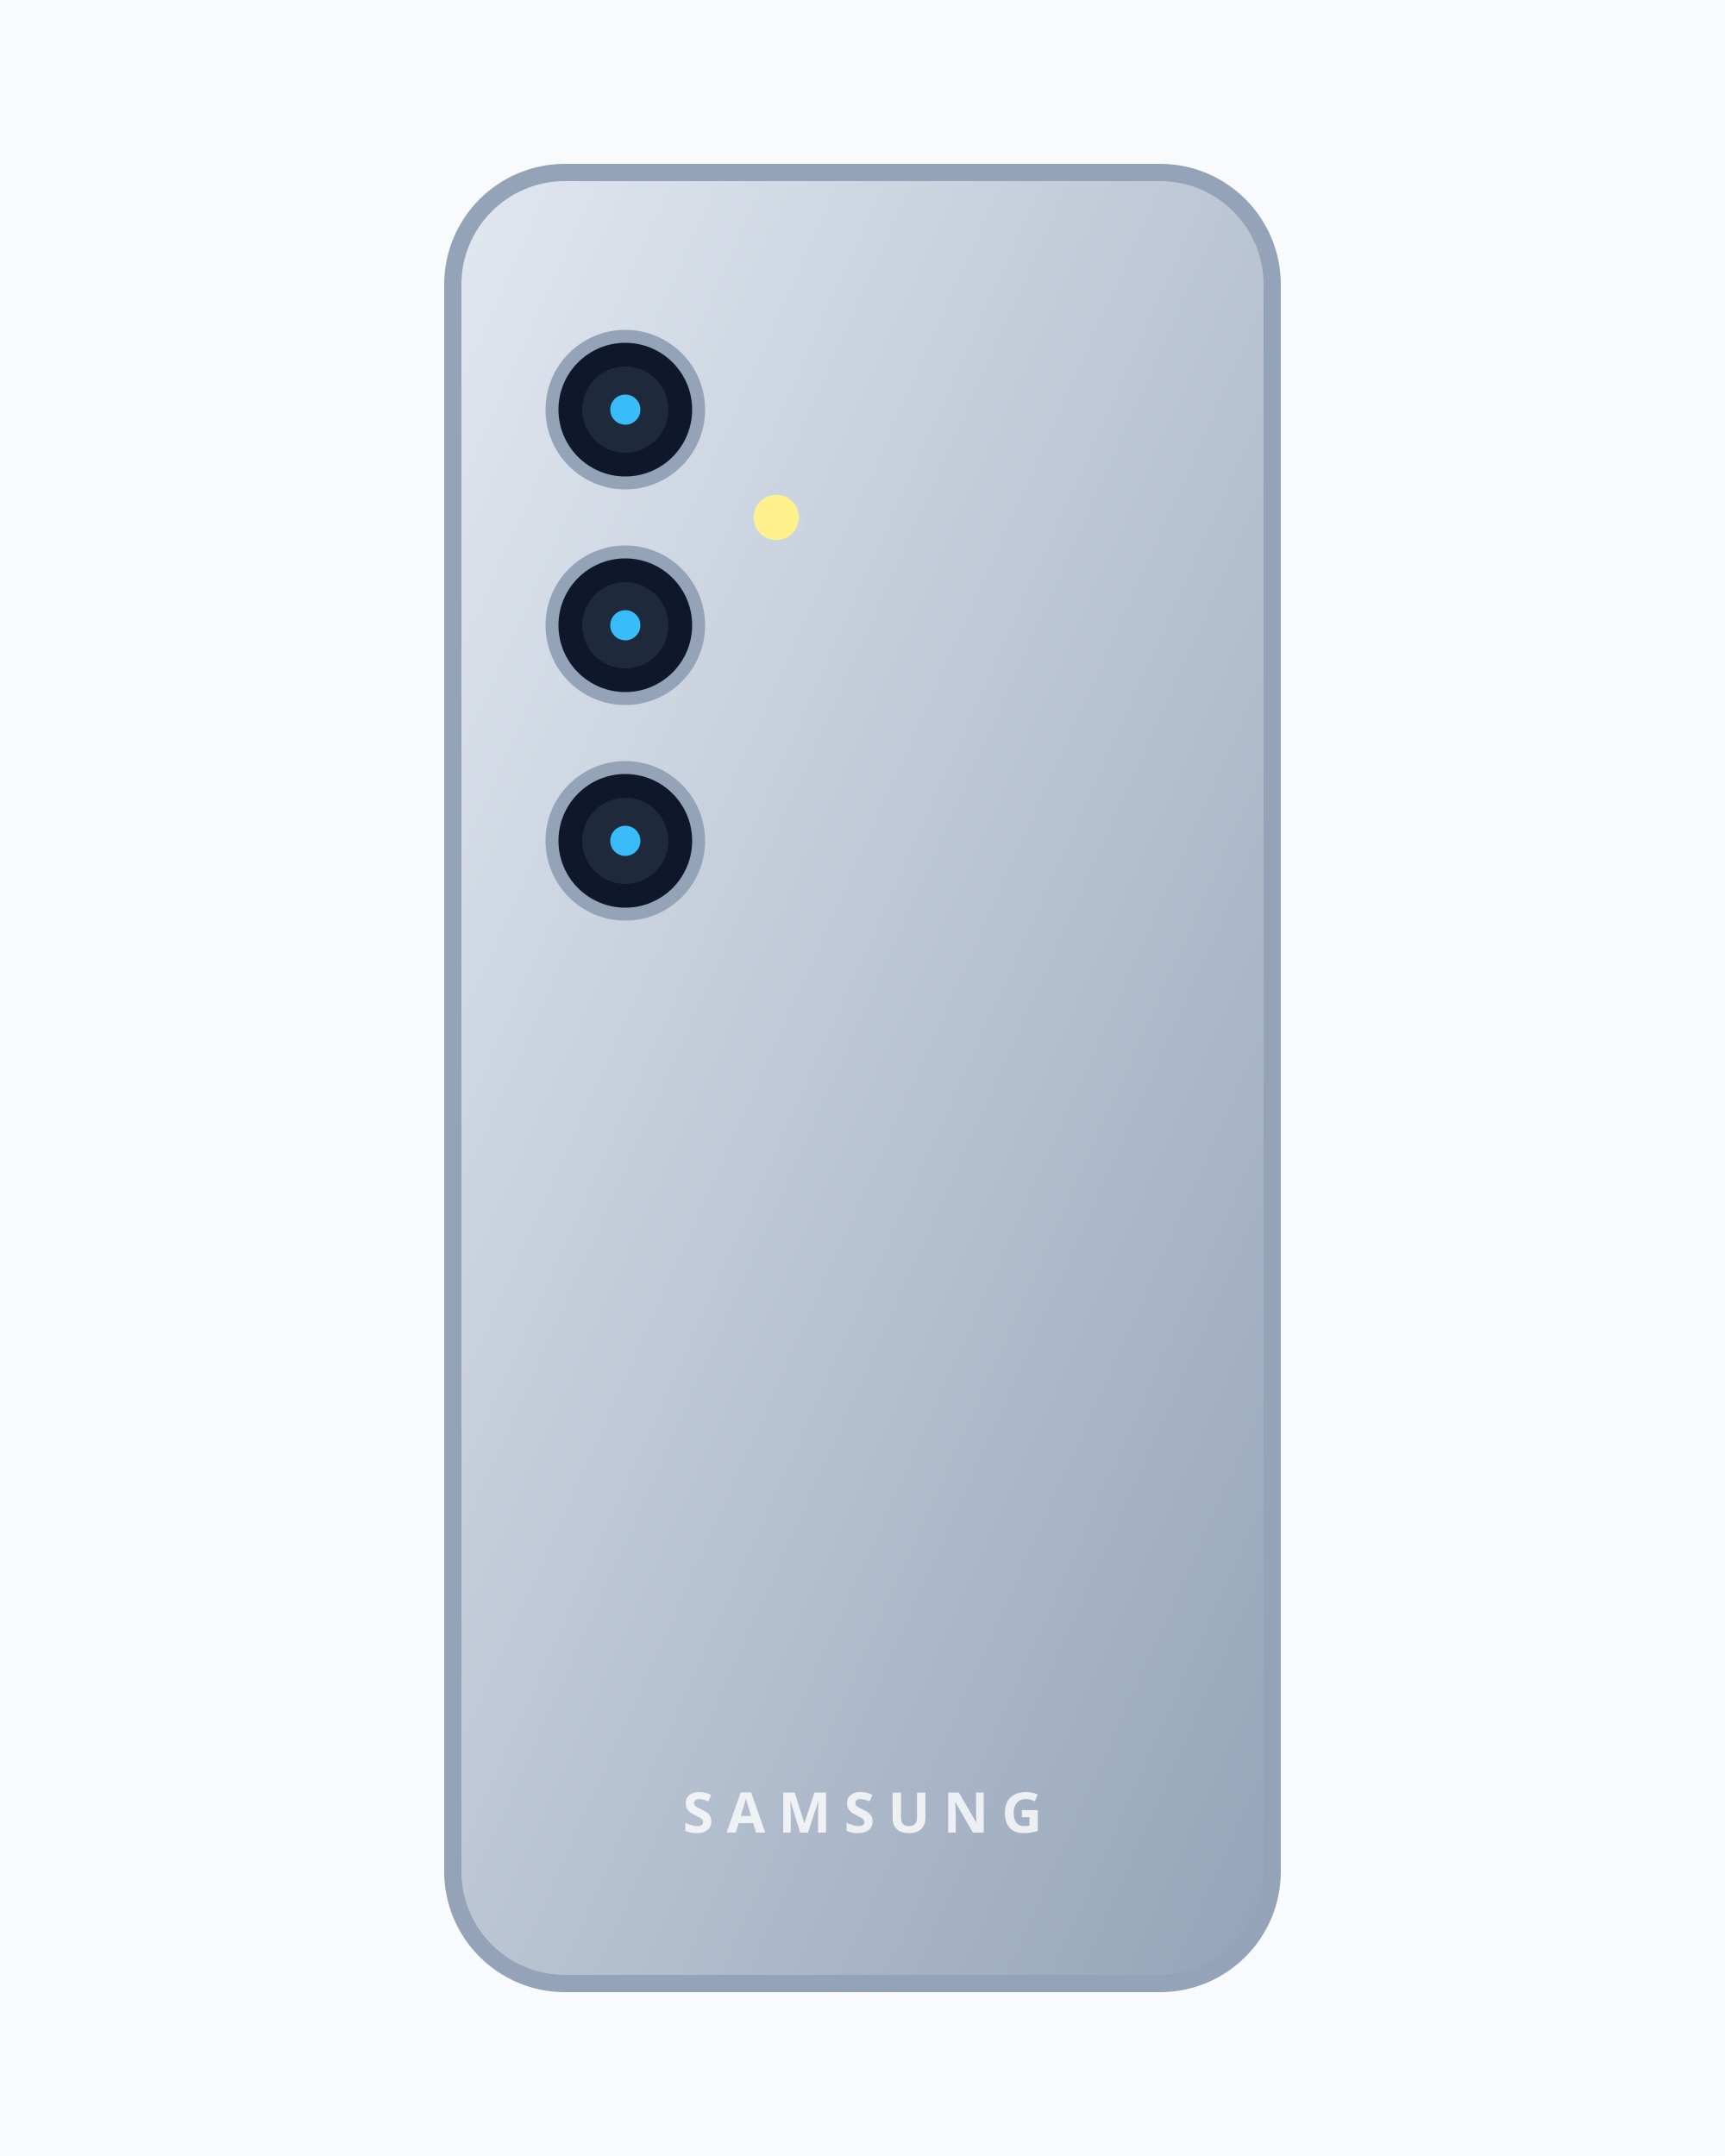
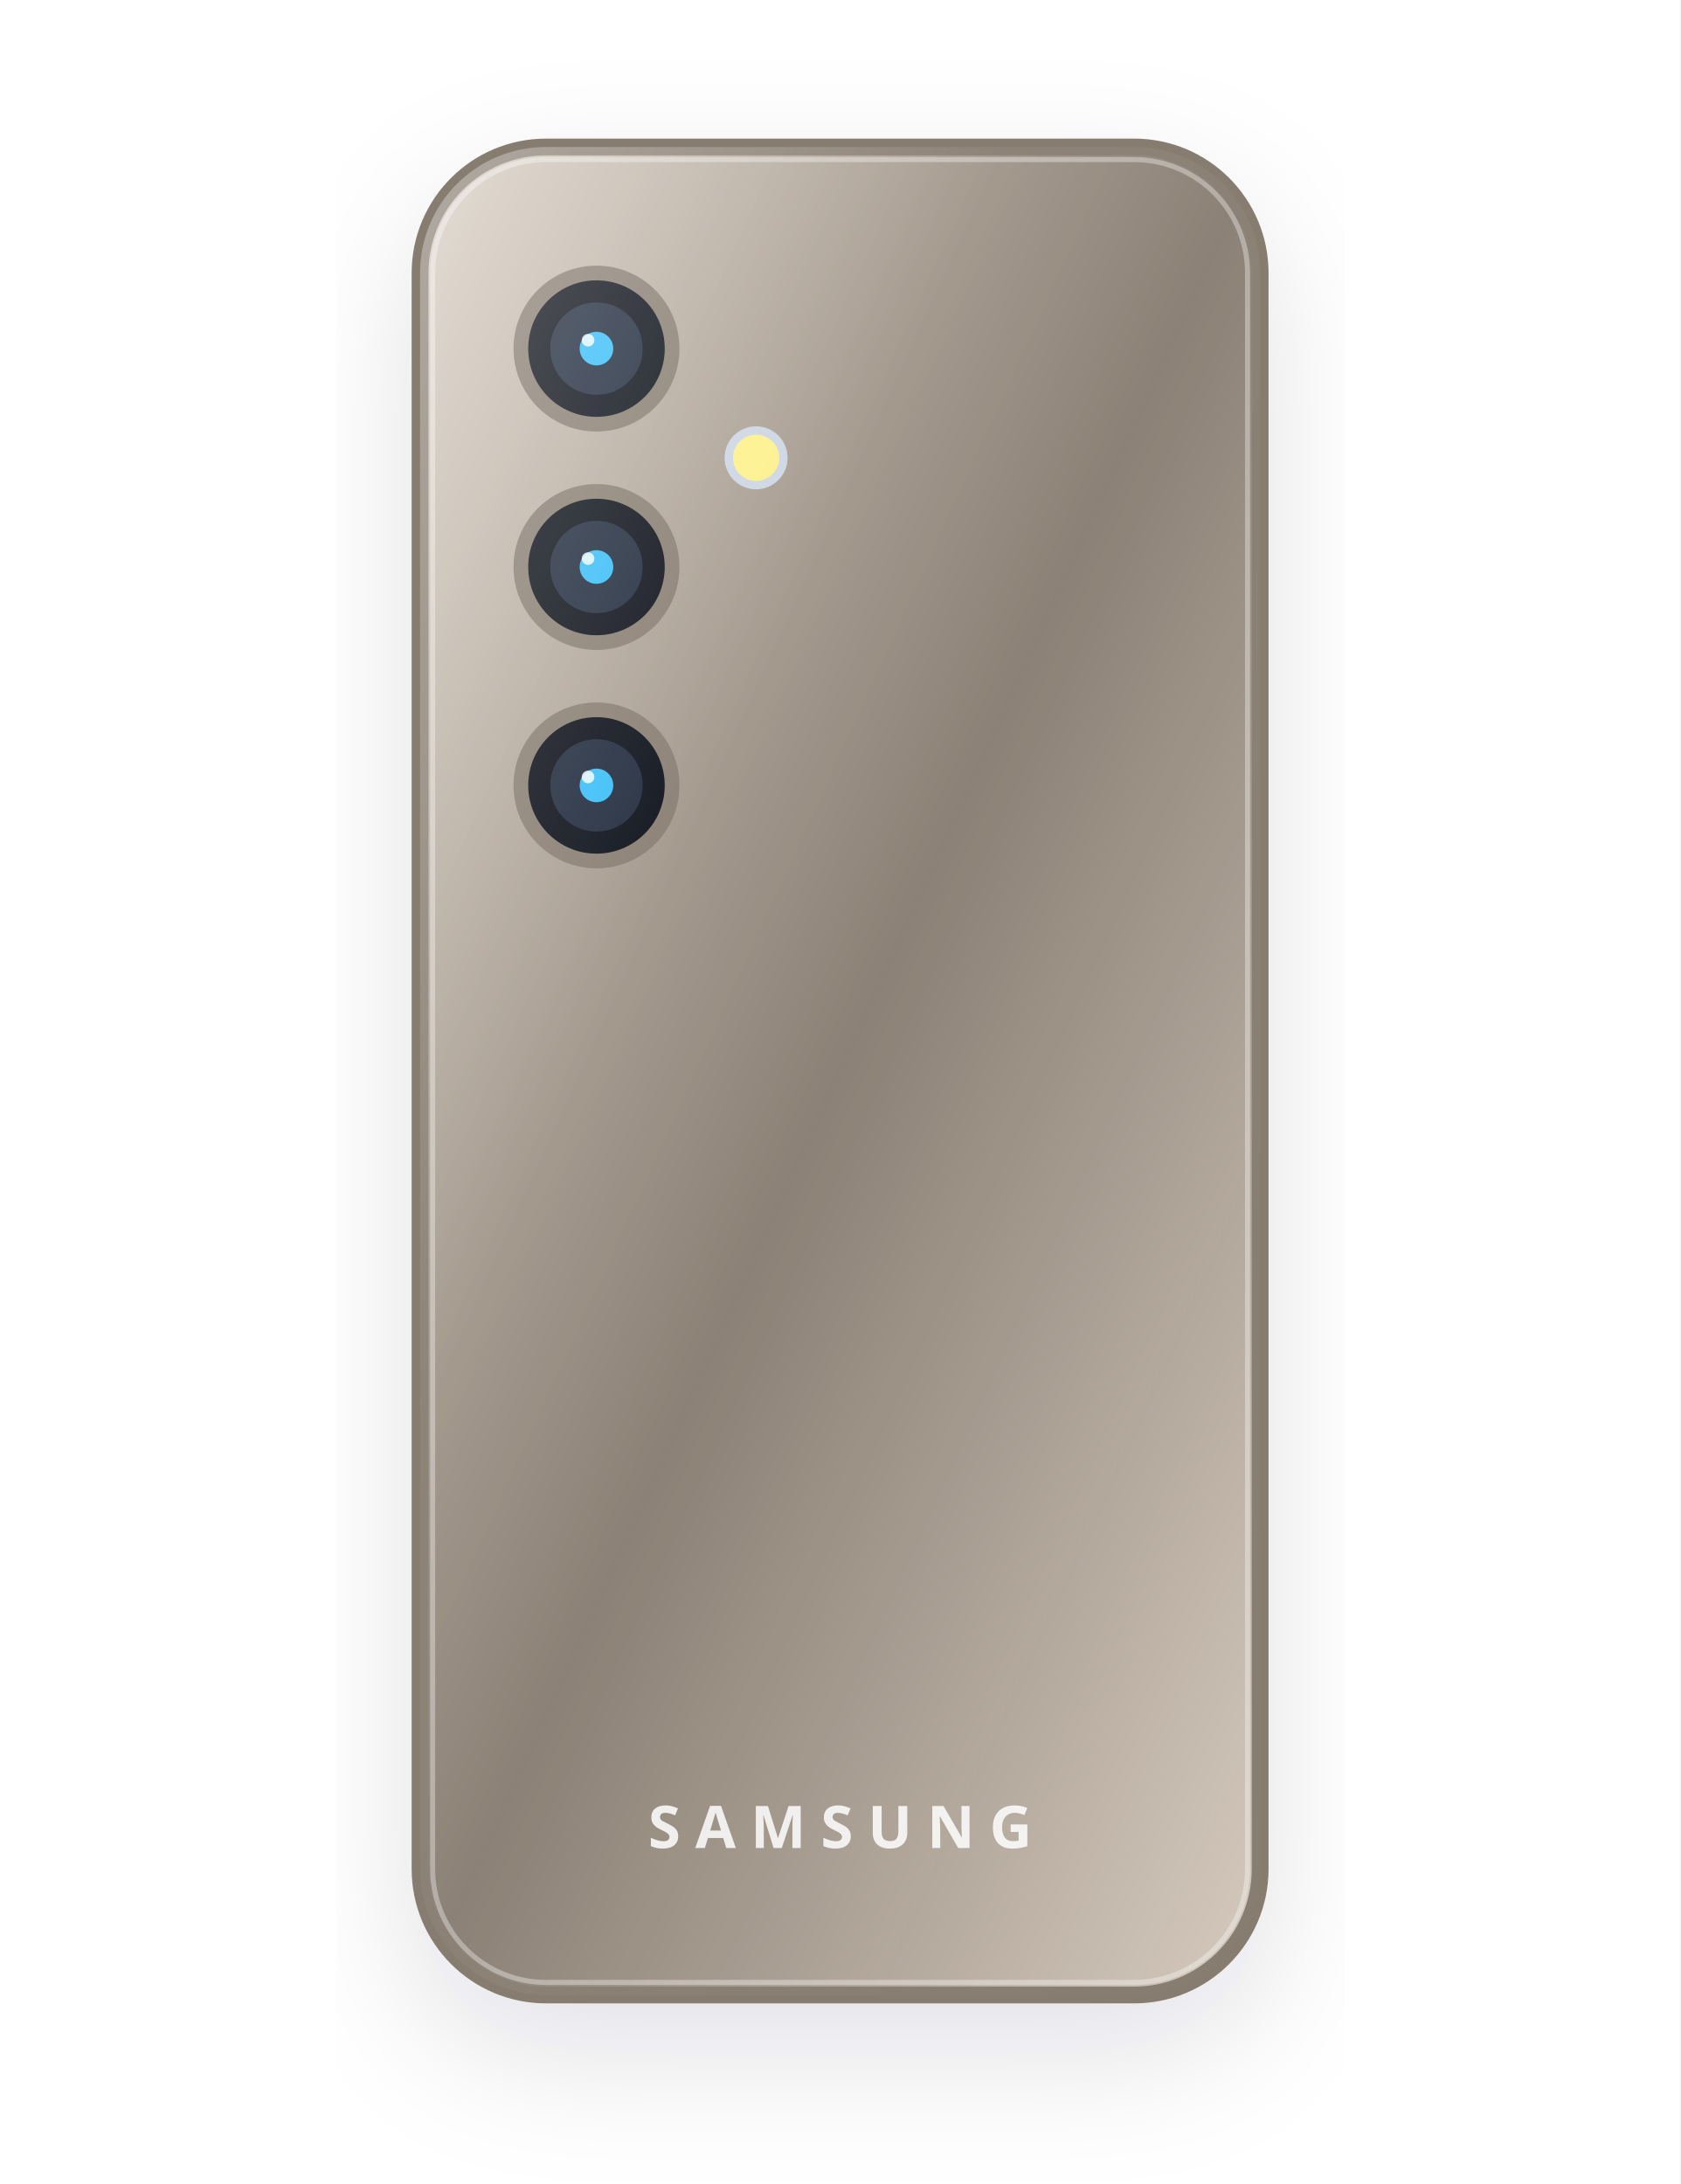
- <svg xmlns="http://www.w3.org/2000/svg" viewBox="0 0 400 500" width="100%" height="100%">
+ <svg xmlns="http://www.w3.org/2000/svg" viewBox="0 0 400 520" width="100%" height="100%">
  <defs>
-     <linearGradient id="bodyGrad" x1="0%" y1="0%" x2="100%" y2="100%">
-       <stop offset="0%" stop-color="#e2e8f0" />
-       <stop offset="100%" stop-color="#94a3b8" />
+     <linearGradient id="bodyGrad_s23_plus" x1="0%" y1="0%" x2="100%" y2="100%">
+       <stop offset="0%" stop-color="#d6cbbe" />
+       <stop offset="50%" stop-color="#877c70" />
+       <stop offset="100%" stop-color="#d6cbbe" />
    </linearGradient>
+     <linearGradient id="glassSheen_s23_plus" x1="0%" y1="0%" x2="100%" y2="100%">
+       <stop offset="0%" stop-color="#ffffff" stop-opacity="0.35" />
+       <stop offset="35%" stop-color="#ffffff" stop-opacity="0.05" />
+       <stop offset="100%" stop-color="#ffffff" stop-opacity="0" />
+     </linearGradient>
+     <filter id="dropShadow_s23_plus" x="-10%" y="-10%" width="120%" height="120%">
+       <feDropShadow dx="0" dy="12" stdDeviation="16" flood-color="#0f172a" flood-opacity="0.12" />
+     </filter>
  </defs>
-   <rect width="100%" height="100%" fill="#f8fafc" />
-   <rect x="110" y="45" width="180" height="410" rx="28" fill="#000000" opacity="0.08" />
-   <rect x="105" y="40" width="190" height="420" rx="26" fill="url(#bodyGrad)" stroke="#94a3b8" stroke-width="4" />
-   <circle cx="145" cy="95" r="17" fill="#0f172a" stroke="#94a3b8" stroke-width="3" />
-   <circle cx="145" cy="95" r="10" fill="#1e293b" />
-   <circle cx="145" cy="95" r="3.5" fill="#38bdf8" />
-   <circle cx="145" cy="145" r="17" fill="#0f172a" stroke="#94a3b8" stroke-width="3" />
-   <circle cx="145" cy="145" r="10" fill="#1e293b" />
-   <circle cx="145" cy="145" r="3.5" fill="#38bdf8" />
-   <circle cx="145" cy="195" r="17" fill="#0f172a" stroke="#94a3b8" stroke-width="3" />
-   <circle cx="145" cy="195" r="10" fill="#1e293b" />
-   <circle cx="145" cy="195" r="3.5" fill="#38bdf8" />
-   <circle cx="180" cy="120" r="6" fill="#fef08a" stroke="#cbd5e1" stroke-width="1.5" />
-   <text x="200" y="425" font-family="sans-serif" font-size="13" font-weight="900" fill="#ffffff" opacity="0.8" text-anchor="middle" letter-spacing="3">SAMSUNG</text>
+   <rect width="100%" height="100%" fill="#ffffff" />
+   <rect x="100" y="35" width="200" height="440" rx="30" fill="url(#bodyGrad_s23_plus)" stroke="#877c70" stroke-width="4" filter="url(#dropShadow_s23_plus)" />
+   <rect x="103" y="38" width="194" height="434" rx="27" fill="none" stroke="#ffffff" stroke-width="1.2" opacity="0.35" />
+   <g transform="translate(118, 55)">
+     <circle cx="24" cy="28" r="18" fill="#090d16" stroke="#877c70" stroke-width="3.5" />
+     <circle cx="24" cy="28" r="11" fill="#1e293b" />
+     <circle cx="24" cy="28" r="4" fill="#38bdf8" />
+     <circle cx="22" cy="26" r="1.5" fill="#ffffff" opacity="0.8" />
+     <circle cx="24" cy="80" r="18" fill="#090d16" stroke="#877c70" stroke-width="3.5" />
+     <circle cx="24" cy="80" r="11" fill="#1e293b" />
+     <circle cx="24" cy="80" r="4" fill="#38bdf8" />
+     <circle cx="22" cy="78" r="1.5" fill="#ffffff" opacity="0.8" />
+     <circle cx="24" cy="132" r="18" fill="#090d16" stroke="#877c70" stroke-width="3.5" />
+     <circle cx="24" cy="132" r="11" fill="#1e293b" />
+     <circle cx="24" cy="132" r="4" fill="#38bdf8" />
+     <circle cx="22" cy="130" r="1.5" fill="#ffffff" opacity="0.8" />
+     <circle cx="62" cy="54" r="6.5" fill="#fef08a" stroke="#cbd5e1" stroke-width="2" />
+   </g>
+   <text x="200" y="440" font-family="sans-serif" font-size="14" font-weight="900" fill="#ffffff" opacity="0.85" text-anchor="middle" letter-spacing="3.5">SAMSUNG</text>
+   <rect x="100" y="35" width="200" height="440" rx="30" fill="url(#glassSheen_s23_plus)" pointer-events="none" />
</svg>
